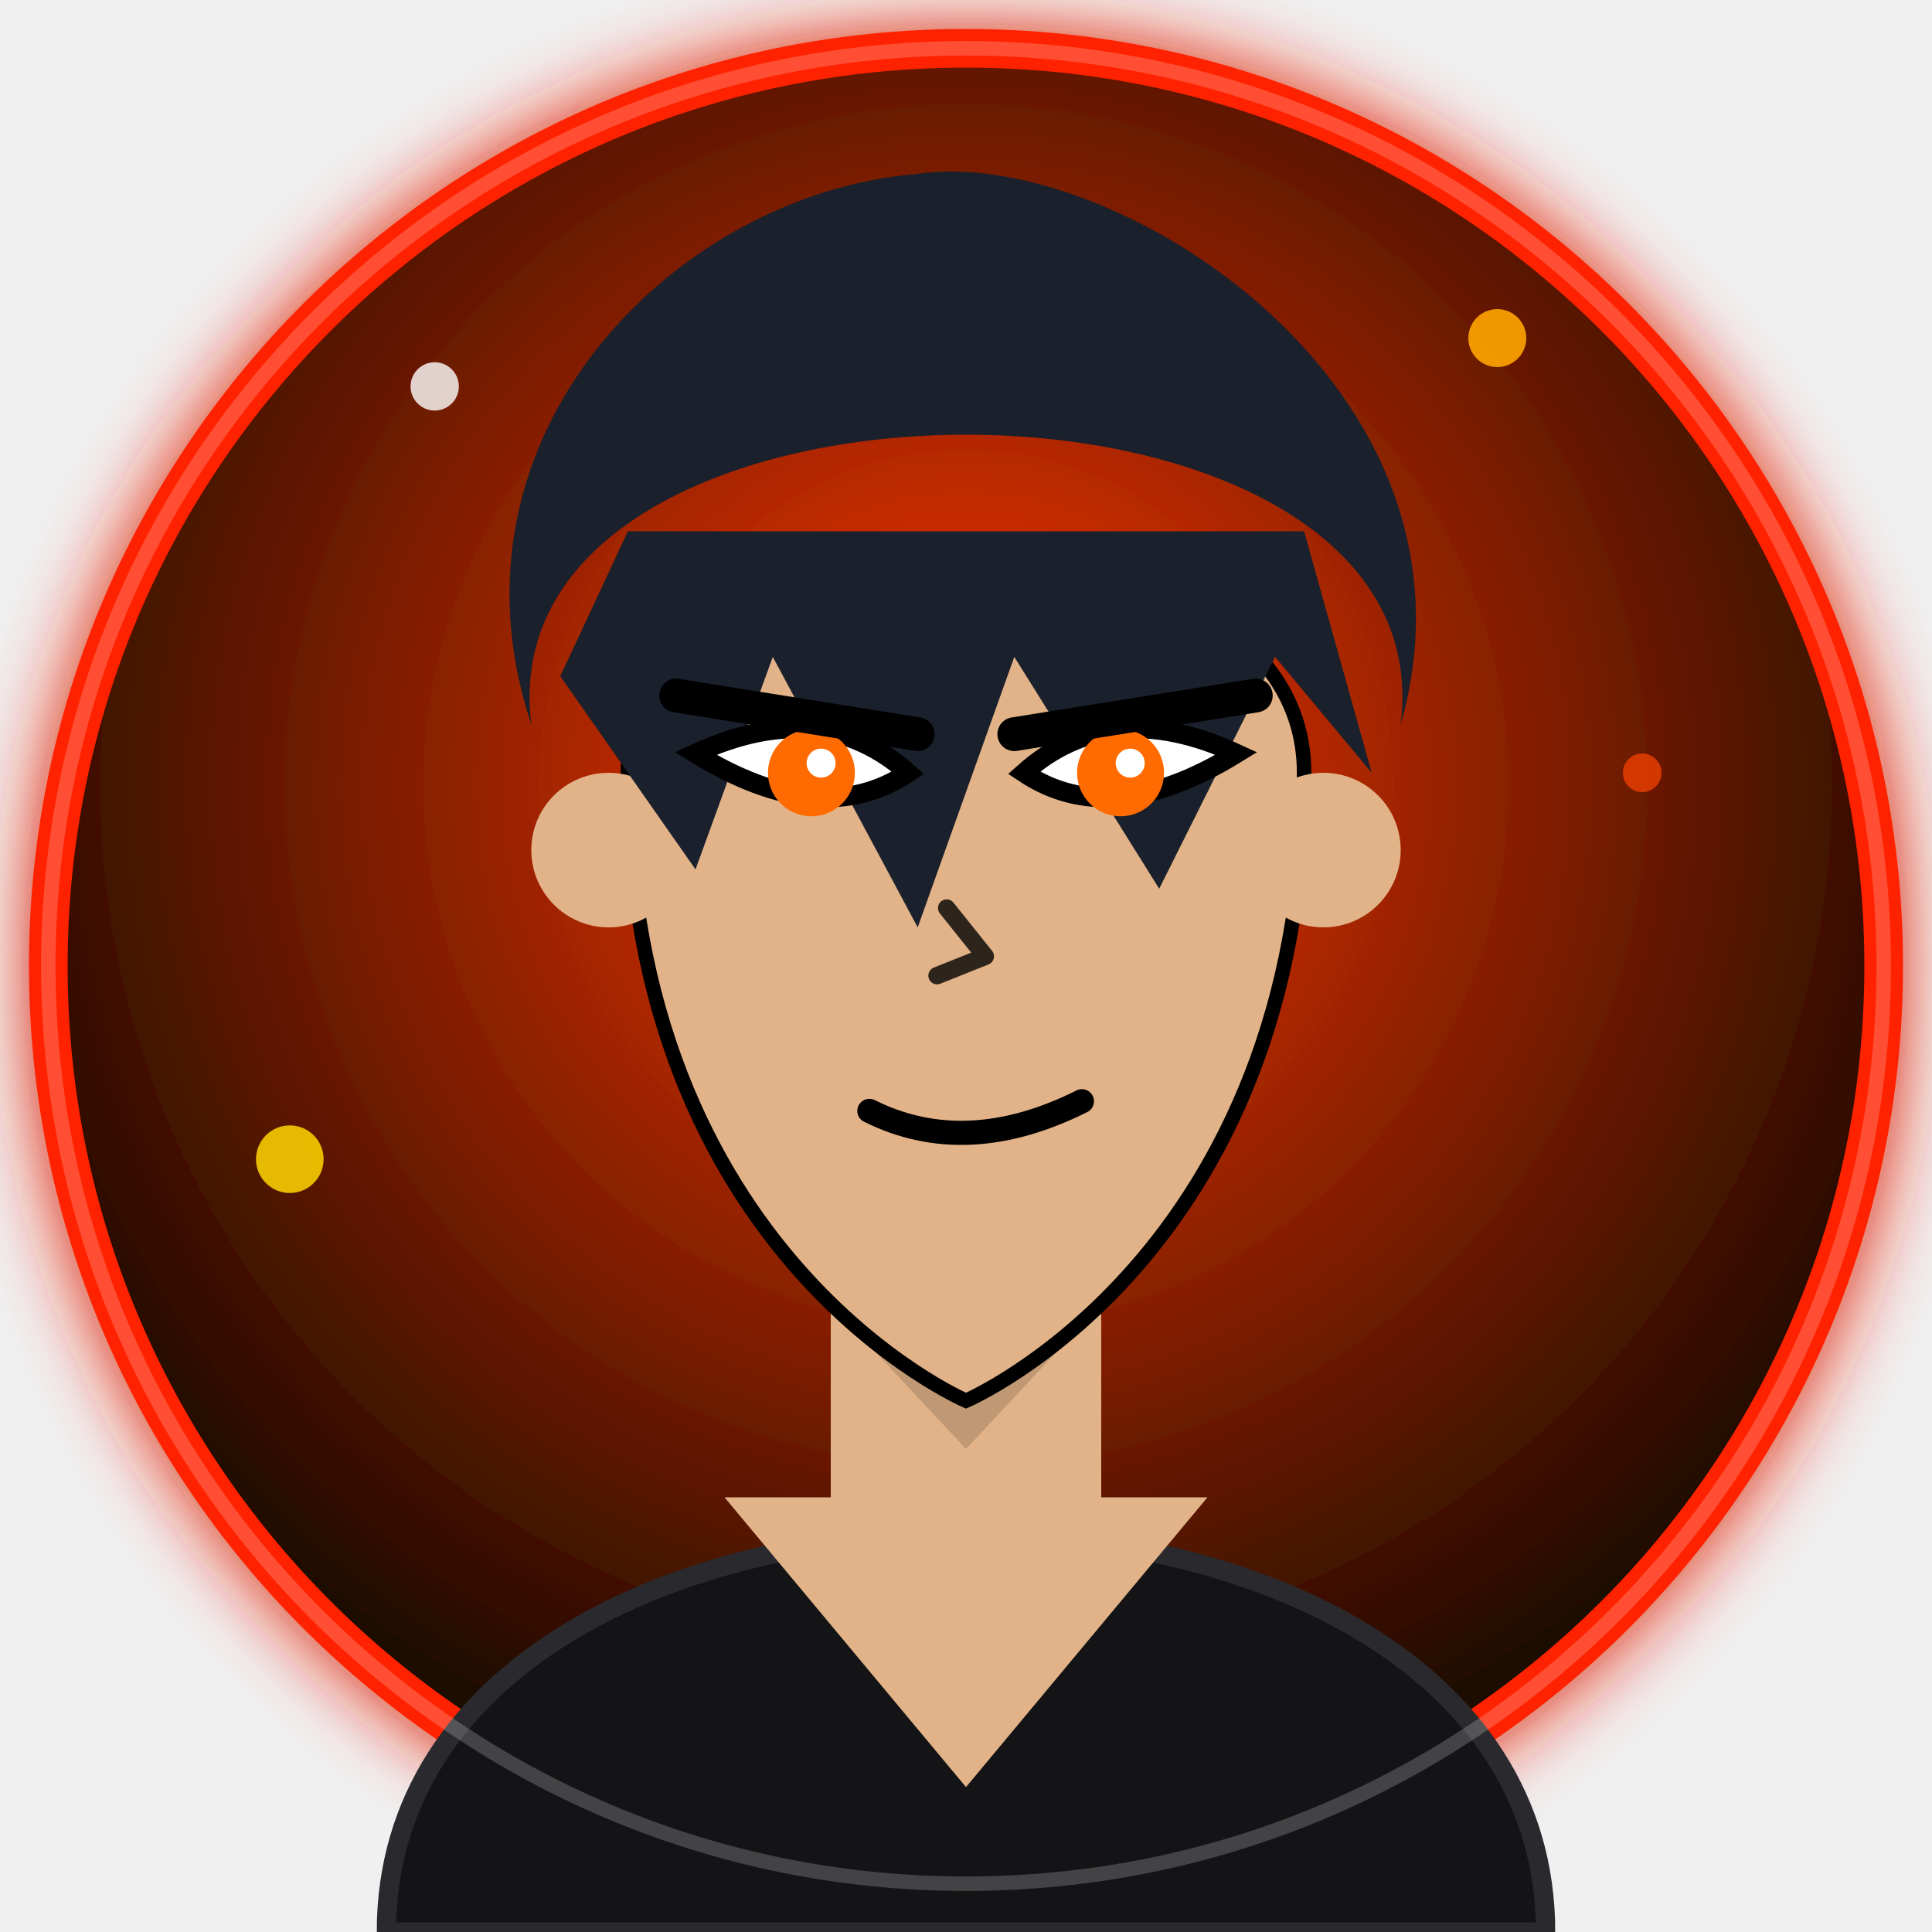
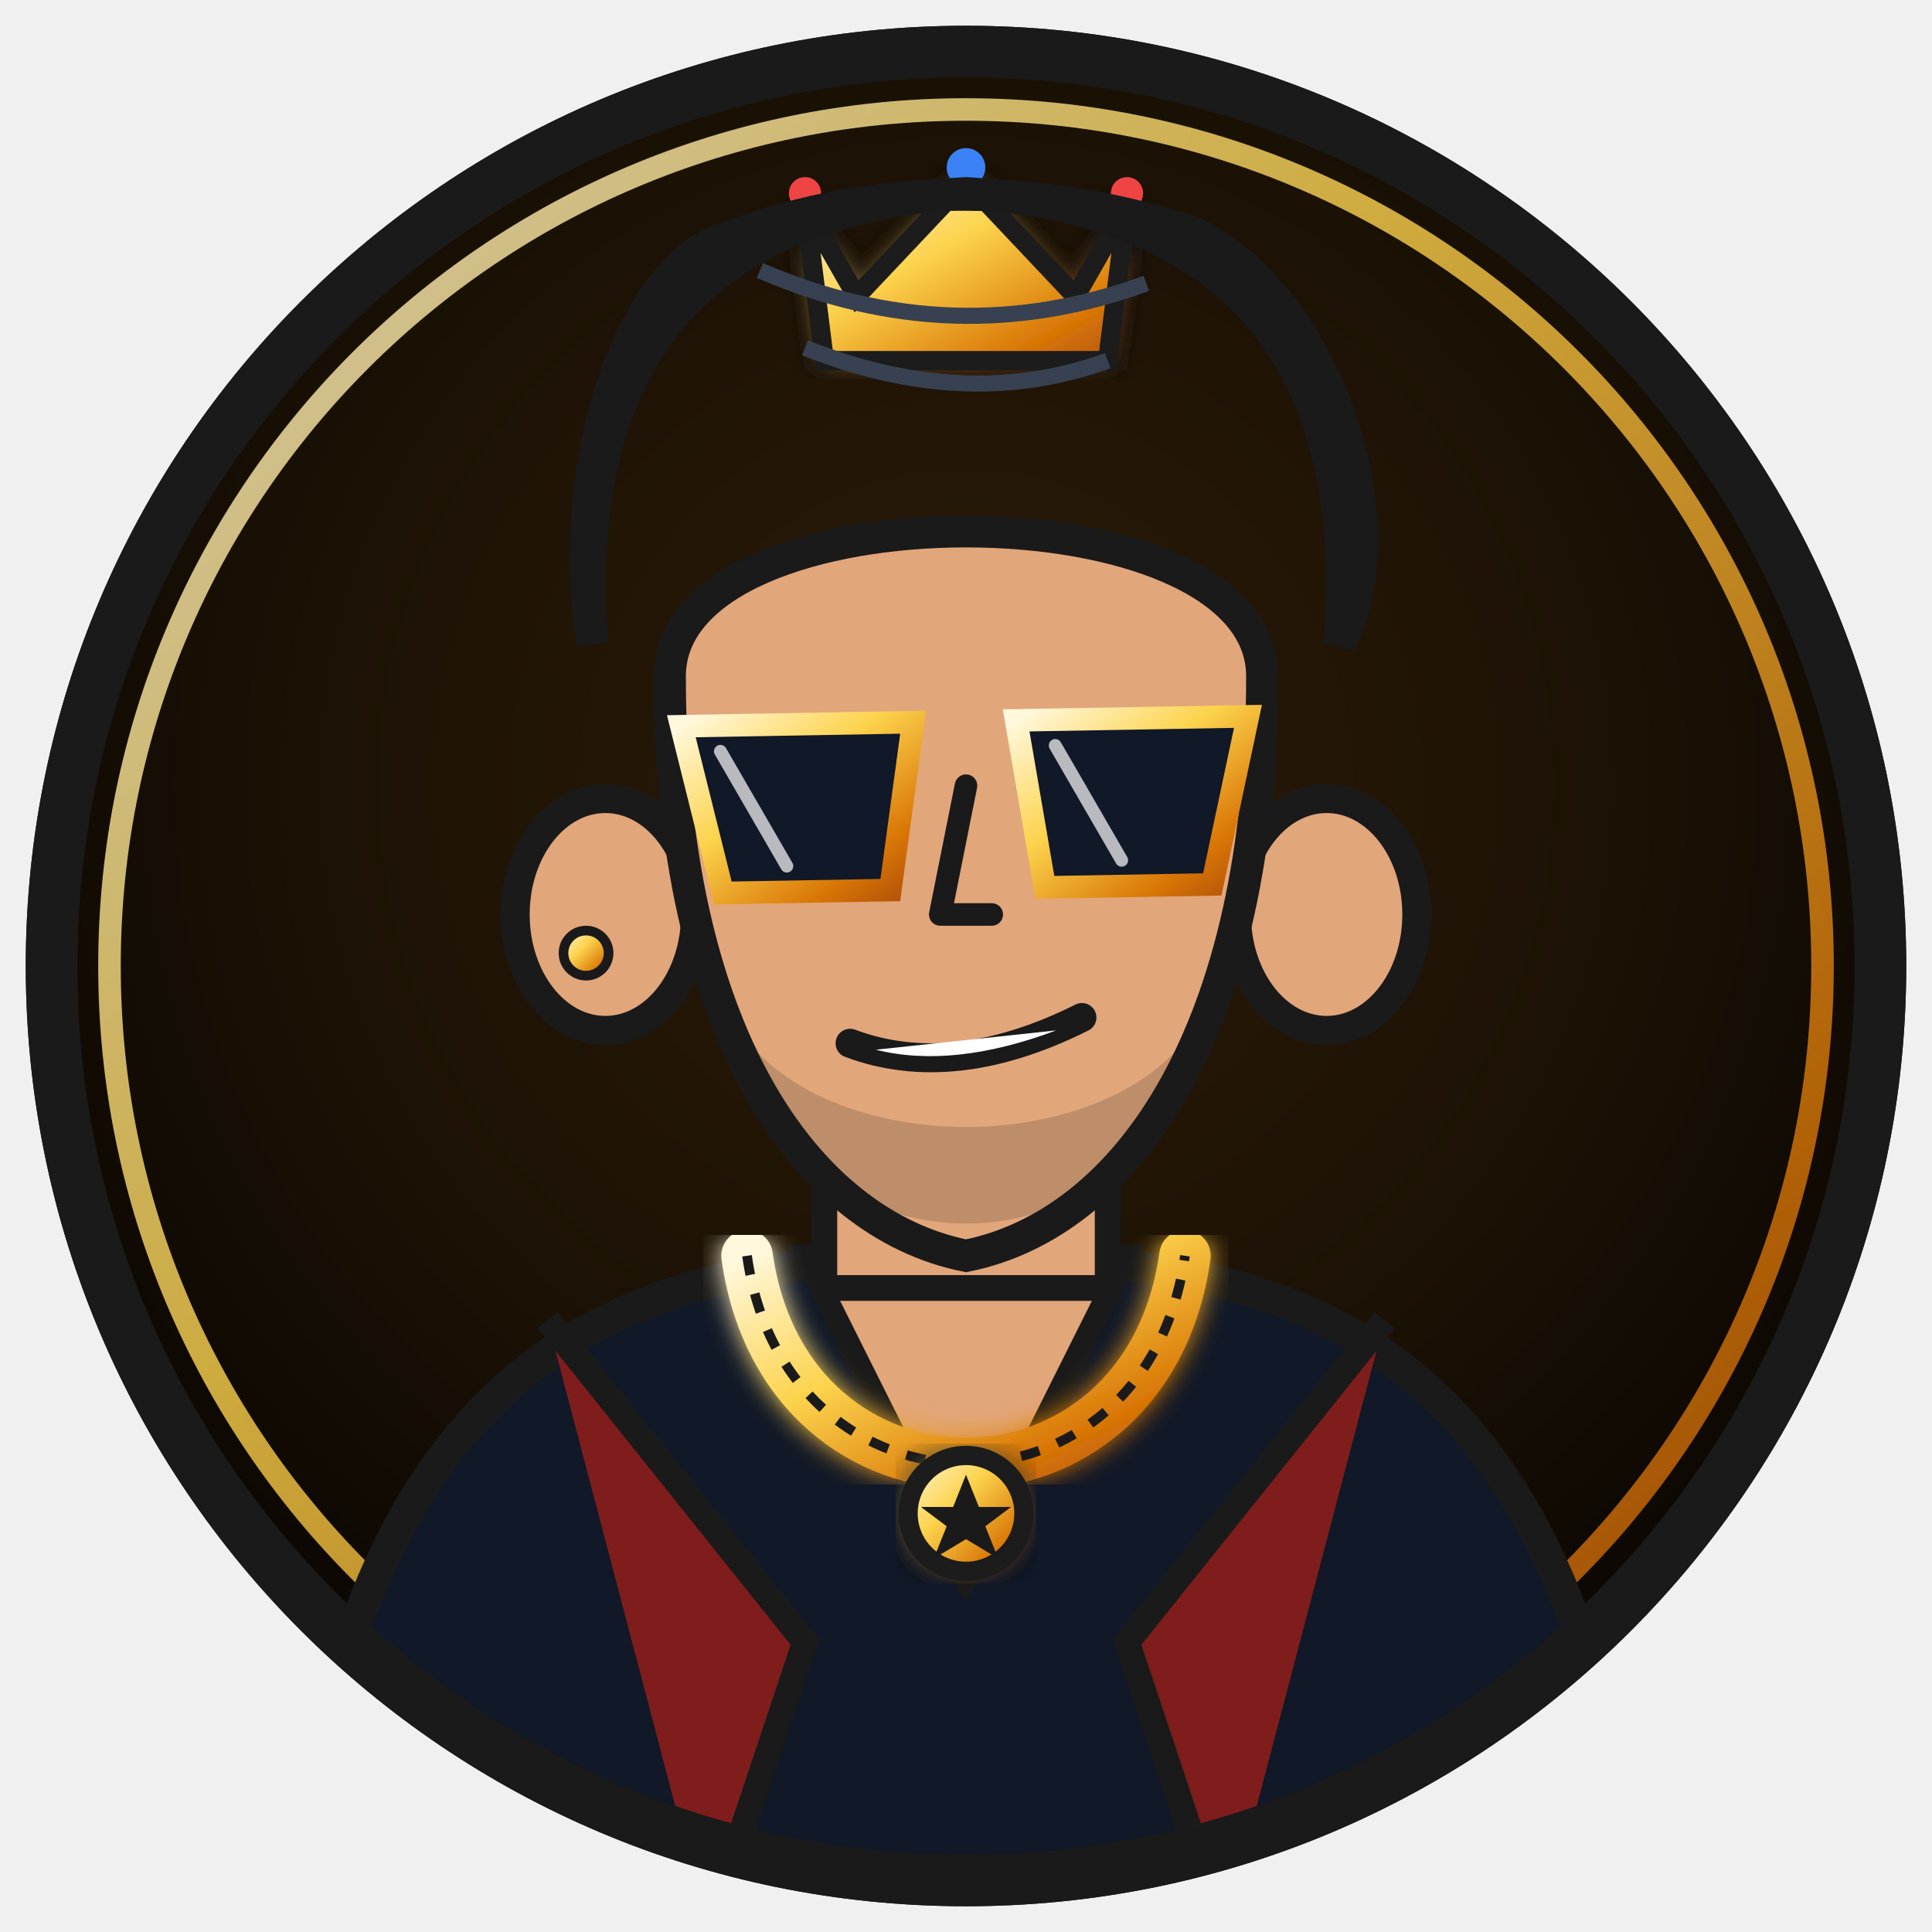
- <svg xmlns="http://www.w3.org/2000/svg" viewBox="0 0 200 200" width="200" height="200">
+ <svg xmlns="http://www.w3.org/2000/svg" viewBox="0 0 300 300" width="300" height="300">
  <defs>
-     <radialGradient id="bg_avatar_9" cx="50%" cy="40%" r="60%">
-       <stop offset="0%" stop-color="#ff3700" />
-       <stop offset="100%" stop-color="#120800" />
+     <radialGradient id="boss_bg" cx="50%" cy="40%" r="60%">
+       <stop offset="0%" stop-color="#2D1B08" />
+       <stop offset="65%" stop-color="#1A1105" />
+       <stop offset="100%" stop-color="#0A0602" />
    </radialGradient>
-     <linearGradient id="goldChain" x1="0%" y1="0%" x2="100%" y2="100%">
-       <stop offset="0%" stop-color="#FFF" />
-       <stop offset="30%" stop-color="#FFD700" />
-       <stop offset="70%" stop-color="#FFA500" />
-       <stop offset="100%" stop-color="#FF8C00" />
+     <linearGradient id="gold_grad" x1="0%" y1="0%" x2="100%" y2="100%">
+       <stop offset="0%" stop-color="#FFF8DC" />
+       <stop offset="40%" stop-color="#FCD34D" />
+       <stop offset="80%" stop-color="#D97706" />
+       <stop offset="100%" stop-color="#B45309" />
    </linearGradient>
-     <linearGradient id="shemaghPattern" x1="0%" y1="0%" x2="100%" y2="0%">
-       <stop offset="0%" stop-color="#d90429" />
-       <stop offset="50%" stop-color="#ffffff" />
-       <stop offset="100%" stop-color="#d90429" />
-     </linearGradient>
-     <filter id="glow_avatar_9">
-       <feGaussianBlur stdDeviation="4" result="coloredBlur" />
+     <filter id="gold_shine">
+       <feGaussianBlur stdDeviation="2" result="blur" />
      <feMerge>
-         <feMergeNode in="coloredBlur" />
+         <feMergeNode in="blur" />
        <feMergeNode in="SourceGraphic" />
      </feMerge>
    </filter>
  </defs>
-   <circle cx="100" cy="100" r="95" fill="url(#bg_avatar_9)" stroke="#ff2200" stroke-width="4" filter="url(#glow_avatar_9)" />
-   <circle cx="45" cy="40" r="2.5" fill="#FFF" opacity="0.8" />
-   <circle cx="155" cy="35" r="3" fill="#FFA500" opacity="0.9" />
-   <circle cx="170" cy="80" r="2" fill="#FF4500" opacity="0.7" />
-   <circle cx="30" cy="120" r="3.5" fill="#FFD700" opacity="0.85" />
-   <path d="M 40 200 C 40 145, 160 145, 160 200 Z" fill="#141416" stroke="#2a2a2e" stroke-width="2" />
-   <path d="M 75 155 L 100 185 L 125 155 Z" fill="#e2b388" />
-   <rect x="86" y="125" width="28" height="35" fill="#e2b388" />
-   <path d="M 86 135 L 100 150 L 114 135 Z" fill="#000" opacity="0.15" />
-   <path d="M 65 80 C 65 130, 100 145, 100 145 C 100 145, 135 130, 135 80 C 135 50, 65 50, 65 80 Z" fill="#e2b388" stroke="#000" stroke-width="1.5" />
-   <circle cx="63" cy="88" r="8" fill="#e2b388" />
-   <circle cx="137" cy="88" r="8" fill="#e2b388" />
-   <path d="M 55 75 C 50 35, 150 35, 145 75 C 155 40, 115 15, 95 18 C 70 20, 45 45, 55 75 Z" fill="#1a202c" />
-   <path d="M 58 70 L 72 90 L 80 68 L 95 96 L 105 68 L 120 92 L 132 68 L 142 80 L 135 55 L 65 55 Z" fill="#1a202c" />
-   <path d="M 72 78 Q 85 72 94 80 Q 85 86 72 78 Z" fill="#FFF" stroke="#000" stroke-width="2" />
-   <circle cx="84" cy="80" r="4.5" fill="#ff6b00" />
-   <circle cx="85" cy="79" r="1.5" fill="#FFF" />
-   <path d="M 106 80 Q 115 72 128 78 Q 115 86 106 80 Z" fill="#FFF" stroke="#000" stroke-width="2" />
-   <circle cx="116" cy="80" r="4.5" fill="#ff6b00" />
-   <circle cx="117" cy="79" r="1.5" fill="#FFF" />
-   <path d="M 70 72 L 95 76" stroke="#000" stroke-width="3.5" stroke-linecap="round" />
-   <path d="M 130 72 L 105 76" stroke="#000" stroke-width="3.5" stroke-linecap="round" />
-   <path d="M 98 94 L 102 99 L 97 101" stroke="#000" stroke-width="1.8" stroke-linecap="round" stroke-linejoin="round" fill="none" opacity="0.8" />
-   <path d="M 90 115 Q 100 120 112 114" stroke="#000" stroke-width="2.5" stroke-linecap="round" fill="none" />
-   <circle cx="100" cy="100" r="95" fill="none" stroke="rgba(255,255,255,0.2)" stroke-width="1.5" />
+   <circle cx="150" cy="150" r="142" fill="url(#boss_bg)" stroke="#1A1A1A" stroke-width="8" />
+   <circle cx="150" cy="150" r="133" fill="none" stroke="url(#gold_grad)" stroke-width="3.5" opacity="0.8" />
+   <path d="M 125 32 L 133 46 L 150 28 L 167 46 L 175 32 L 172 56 L 128 56 Z" fill="url(#gold_grad)" stroke="#1A1A1A" stroke-width="3" filter="url(#gold_shine)" />
+   <circle cx="125" cy="30" r="2.5" fill="#EF4444" />
+   <circle cx="150" cy="26" r="3" fill="#3B82F6" />
+   <circle cx="175" cy="30" r="2.5" fill="#EF4444" />
+   <g clip-path="url(#bossClip)">
+     <clipPath id="bossClip">
+       <circle cx="150" cy="150" r="138" />
+     </clipPath>
+     <path d="M 45 300 C 55 210, 95 195, 150 195 C 205 195, 245 210, 255 300 Z" fill="#111827" stroke="#1A1A1A" stroke-width="5" />
+     <path d="M 85 205 L 125 255 L 110 300" fill="#7F1D1D" stroke="#1A1A1A" stroke-width="4" />
+     <path d="M 215 205 L 175 255 L 190 300" fill="#7F1D1D" stroke="#1A1A1A" stroke-width="4" />
+     <path d="M 125 195 L 150 245 L 175 195 Z" fill="#E2A67B" stroke="#1A1A1A" stroke-width="3.5" />
+     <path d="M 116 195 C 122 238, 178 238, 184 195" fill="none" stroke="url(#gold_grad)" stroke-width="8" stroke-linecap="round" filter="url(#gold_shine)" />
+     <path d="M 116 195 C 122 238, 178 238, 184 195" fill="none" stroke="#1A1A1A" stroke-width="1.5" stroke-dasharray="3 3" />
+     <circle cx="150" cy="235" r="9" fill="url(#gold_grad)" stroke="#1A1A1A" stroke-width="3" filter="url(#gold_shine)" />
+     <polygon points="150,229 152,234 157,234 153,237 155,242 150,239 145,242 147,237 143,234 148,234" fill="#1A1A1A" />
+     <rect x="128" y="155" width="44" height="45" fill="#E2A67B" stroke="#1A1A1A" stroke-width="4" />
+     <ellipse cx="94" cy="142" rx="14" ry="18" fill="#E2A67B" stroke="#1A1A1A" stroke-width="4.5" />
+     <ellipse cx="206" cy="142" rx="14" ry="18" fill="#E2A67B" stroke="#1A1A1A" stroke-width="4.5" />
+     <circle cx="91" cy="148" r="3.5" fill="url(#gold_grad)" stroke="#1A1A1A" stroke-width="1.5" />
+     <path d="M 104 105 C 104 75, 196 75, 196 105 C 196 160, 175 190, 150 195 C 125 190, 104 160, 104 105 Z" fill="#E2A67B" stroke="#1A1A1A" stroke-width="5" />
+     <path d="M 112 150 C 112 180, 135 190, 150 190 C 165 190, 188 180, 188 150 C 188 165, 170 175, 150 175 C 130 175, 112 165, 112 150 Z" fill="#1A1A1A" opacity="0.18" />
+     <path d="M 92 100 C 88 50, 115 32, 150 30 C 185 32, 212 50, 208 100 C 218 80, 205 45, 185 36 C 160 28, 135 28, 110 38 C 96 46, 88 75, 92 100 Z" fill="#1F2937" stroke="#1A1A1A" stroke-width="5" />
+     <path d="M 118 42 Q 148 55 178 44" stroke="#374151" stroke-width="2.5" fill="none" />
+     <path d="M 125 54 Q 150 64 172 56" stroke="#374151" stroke-width="2.5" fill="none" />
+     <g transform="rotate(-1 150 124)">
+       <polygon points="106,112 142,112 138,138 112,138" fill="#111827" stroke="url(#gold_grad)" stroke-width="3.5" />
+       <line x1="112" y1="116" x2="122" y2="134" stroke="#FFF" stroke-width="2" opacity="0.7" stroke-linecap="round" />
+       <polygon points="158,112 194,112 188,138 162,138" fill="#111827" stroke="url(#gold_grad)" stroke-width="3.5" />
+       <line x1="164" y1="116" x2="174" y2="134" stroke="#FFF" stroke-width="2" opacity="0.7" stroke-linecap="round" />
+       <line x1="142" y1="116" x2="158" y2="116" stroke="url(#gold_grad)" stroke-width="4" stroke-linecap="round" />
+     </g>
+     <path d="M 150 122 L 146 142 L 154 142" stroke="#1A1A1A" stroke-width="3.5" stroke-linecap="round" stroke-linejoin="round" fill="none" />
+     <path d="M 132 162 Q 148 168 168 158" stroke="#1A1A1A" stroke-width="4.5" stroke-linecap="round" fill="none" />
+     <path d="M 136 163 Q 148 166 164 160" fill="#FFF" />
+   </g>
+   <circle cx="150" cy="150" r="142" fill="none" stroke="#1A1A1A" stroke-width="8" />
</svg>
